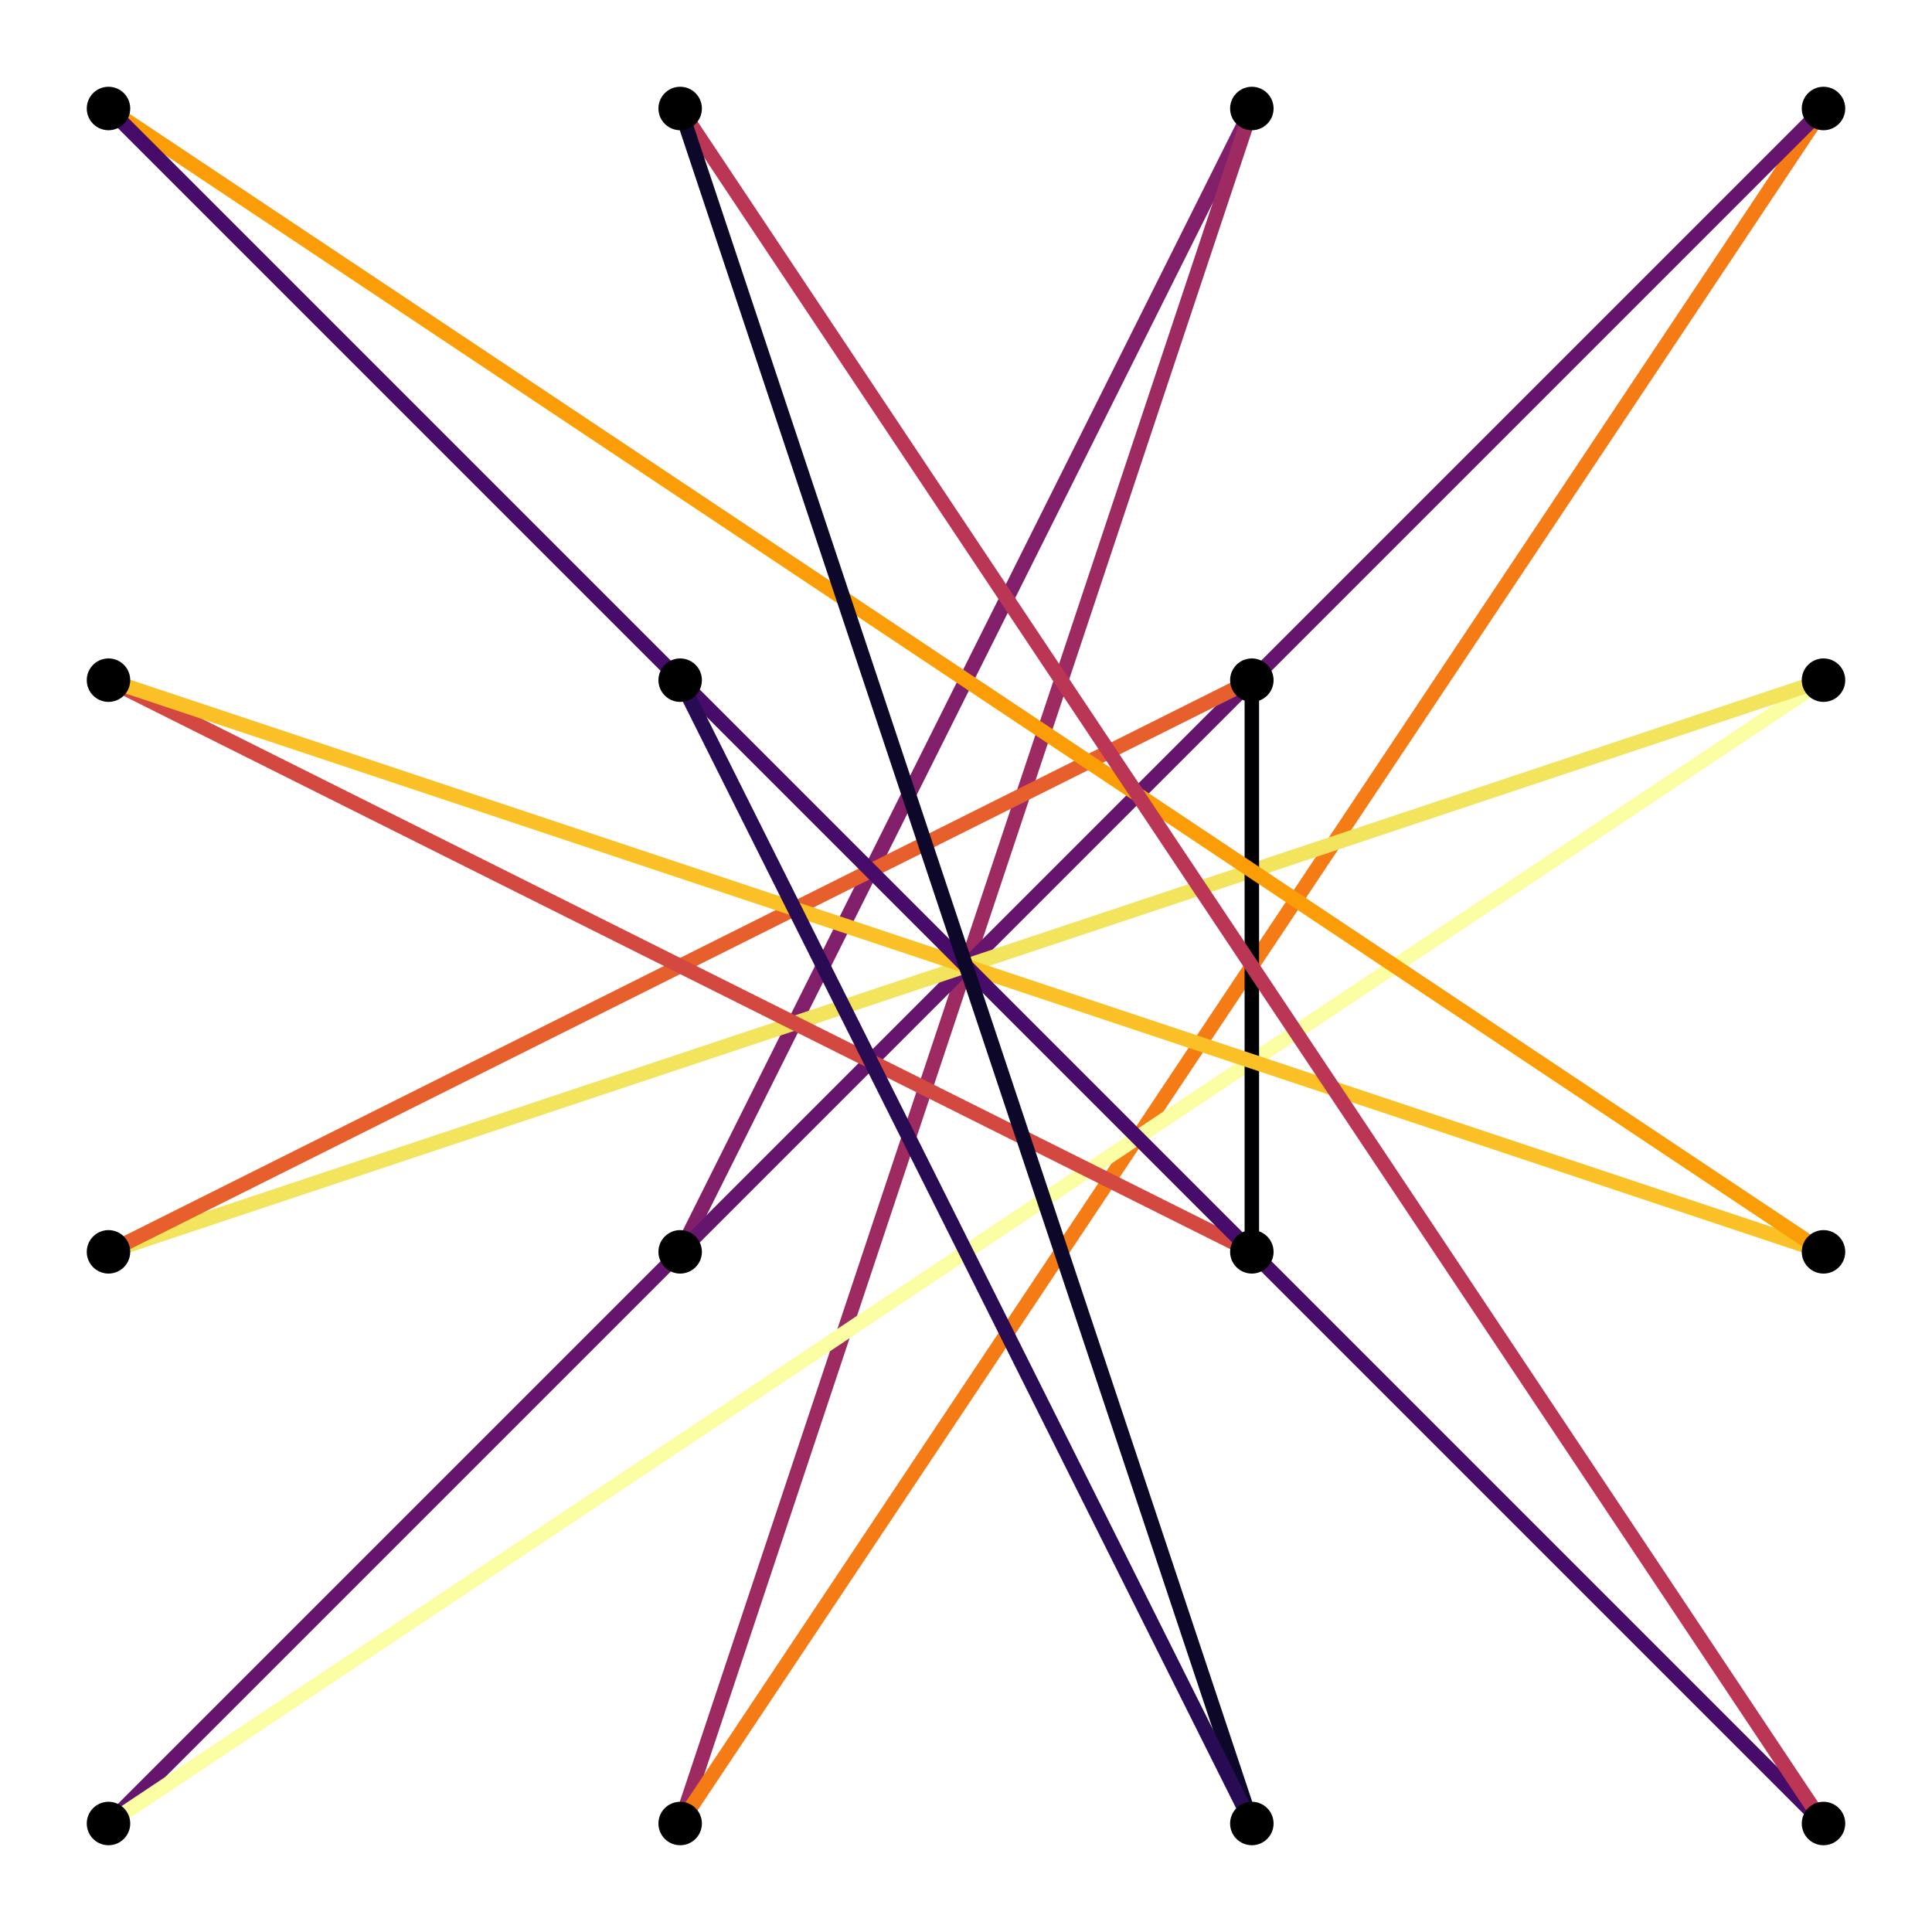
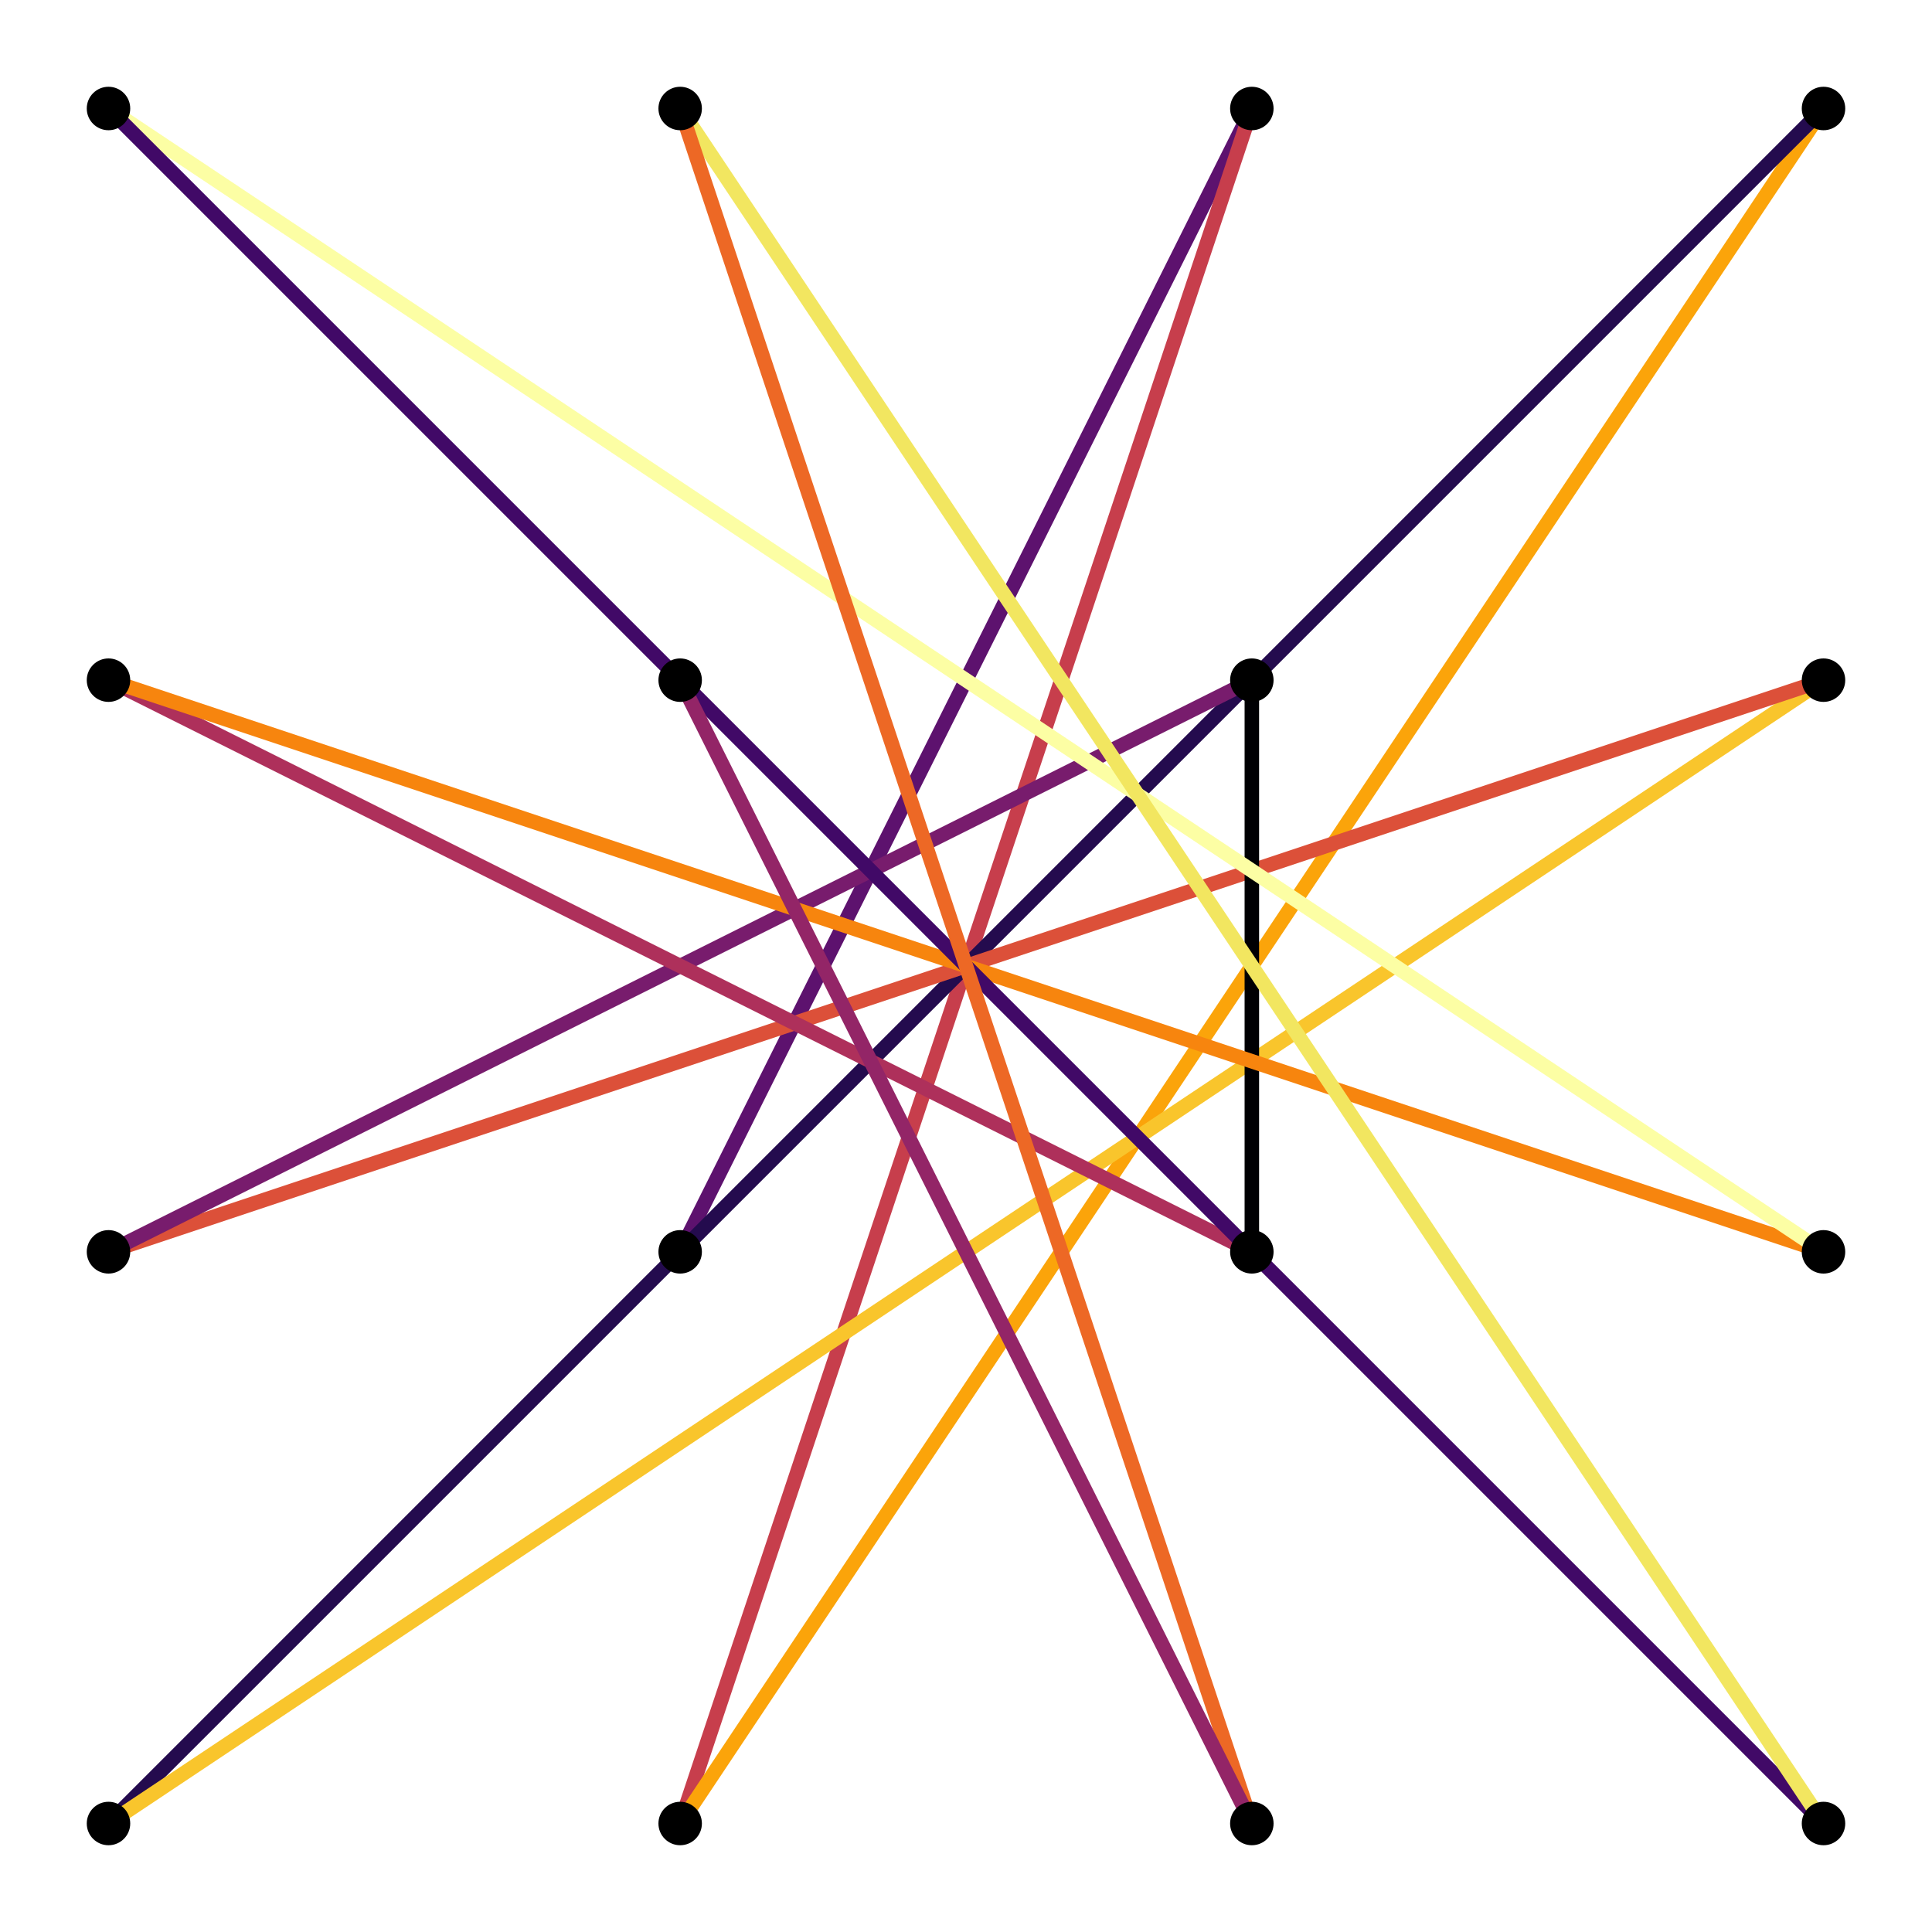
<svg xmlns="http://www.w3.org/2000/svg" width="400" height="400" viewBox="0 0 1600 1600">
  <defs>
-     <clipPath id="clip490">
+     <clipPath id="clip760">
      <rect x="0" y="0" width="1600" height="1600" />
    </clipPath>
  </defs>
-   <path clip-path="url(#clip490)" d=" M0 1600 L1600 1600 L1600 0 L0 0  Z   " fill="#ffffff" fill-rule="evenodd" fill-opacity="1" />
+   <path clip-path="url(#clip760)" d=" M0 1600 L1600 1600 L1600 0 L0 0  Z   " fill="#ffffff" fill-rule="evenodd" fill-opacity="1" />
  <defs>
-     <clipPath id="clip491">
+     <clipPath id="clip761">
      <rect x="320" y="160" width="1121" height="1121" />
    </clipPath>
  </defs>
-   <path clip-path="url(#clip490)" d=" M47.244 1552.76 L1552.76 1552.76 L1552.76 47.244 L47.244 47.244  Z   " fill="#ffffff" fill-rule="evenodd" fill-opacity="1" />
+   <path clip-path="url(#clip760)" d=" M47.244 1552.76 L1552.76 1552.76 L1552.76 47.244 L47.244 47.244  Z   " fill="#ffffff" fill-rule="evenodd" fill-opacity="1" />
  <defs>
-     <clipPath id="clip492">
+     <clipPath id="clip762">
      <rect x="47" y="47" width="1507" height="1507" />
    </clipPath>
  </defs>
-   <polyline clip-path="url(#clip492)" style="stroke:#821f6b; stroke-linecap:butt; stroke-linejoin:round; stroke-width:12; stroke-opacity:1; fill:none" points="   563.284,1036.72 1036.72,89.853    " />
-   <polyline clip-path="url(#clip492)" style="stroke:#9e2a62; stroke-linecap:butt; stroke-linejoin:round; stroke-width:12; stroke-opacity:1; fill:none" points="   1036.72,89.853 563.284,1510.15    " />
-   <polyline clip-path="url(#clip492)" style="stroke:#f57c15; stroke-linecap:butt; stroke-linejoin:round; stroke-width:12; stroke-opacity:1; fill:none" points="   563.284,1510.15 1510.15,89.853    " />
-   <polyline clip-path="url(#clip492)" style="stroke:#65156e; stroke-linecap:butt; stroke-linejoin:round; stroke-width:12; stroke-opacity:1; fill:none" points="   1510.15,89.853 89.853,1510.15    " />
-   <polyline clip-path="url(#clip492)" style="stroke:#fcfea4; stroke-linecap:butt; stroke-linejoin:round; stroke-width:12; stroke-opacity:1; fill:none" points="   89.853,1510.15 1510.15,563.284    " />
-   <polyline clip-path="url(#clip492)" style="stroke:#f2e45c; stroke-linecap:butt; stroke-linejoin:round; stroke-width:12; stroke-opacity:1; fill:none" points="   1510.15,563.284 89.853,1036.72    " />
-   <polyline clip-path="url(#clip492)" style="stroke:#e75f2c; stroke-linecap:butt; stroke-linejoin:round; stroke-width:12; stroke-opacity:1; fill:none" points="   89.853,1036.72 1036.72,563.284    " />
-   <polyline clip-path="url(#clip492)" style="stroke:#000003; stroke-linecap:butt; stroke-linejoin:round; stroke-width:12; stroke-opacity:1; fill:none" points="   1036.72,563.284 1036.72,1036.72    " />
-   <polyline clip-path="url(#clip492)" style="stroke:#d34841; stroke-linecap:butt; stroke-linejoin:round; stroke-width:12; stroke-opacity:1; fill:none" points="   1036.72,1036.72 89.853,563.284    " />
-   <polyline clip-path="url(#clip492)" style="stroke:#fac026; stroke-linecap:butt; stroke-linejoin:round; stroke-width:12; stroke-opacity:1; fill:none" points="   89.853,563.284 1510.15,1036.72    " />
-   <polyline clip-path="url(#clip492)" style="stroke:#fb9d06; stroke-linecap:butt; stroke-linejoin:round; stroke-width:12; stroke-opacity:1; fill:none" points="   1510.15,1036.72 89.853,89.853    " />
-   <polyline clip-path="url(#clip492)" style="stroke:#470b6a; stroke-linecap:butt; stroke-linejoin:round; stroke-width:12; stroke-opacity:1; fill:none" points="   89.853,89.853 1510.15,1510.15    " />
-   <polyline clip-path="url(#clip492)" style="stroke:#ba3654; stroke-linecap:butt; stroke-linejoin:round; stroke-width:12; stroke-opacity:1; fill:none" points="   1510.15,1510.15 563.284,89.853    " />
-   <polyline clip-path="url(#clip492)" style="stroke:#0d0829; stroke-linecap:butt; stroke-linejoin:round; stroke-width:12; stroke-opacity:1; fill:none" points="   563.284,89.853 1036.72,1510.15    " />
-   <polyline clip-path="url(#clip492)" style="stroke:#280b53; stroke-linecap:butt; stroke-linejoin:round; stroke-width:12; stroke-opacity:1; fill:none" points="   1036.72,1510.15 563.284,563.284    " />
-   <circle clip-path="url(#clip492)" cx="89.853" cy="1510.15" r="18" fill="#000000" fill-rule="evenodd" fill-opacity="1" stroke="none" />
-   <circle clip-path="url(#clip492)" cx="89.853" cy="1036.72" r="18" fill="#000000" fill-rule="evenodd" fill-opacity="1" stroke="none" />
-   <circle clip-path="url(#clip492)" cx="89.853" cy="563.284" r="18" fill="#000000" fill-rule="evenodd" fill-opacity="1" stroke="none" />
-   <circle clip-path="url(#clip492)" cx="89.853" cy="89.853" r="18" fill="#000000" fill-rule="evenodd" fill-opacity="1" stroke="none" />
-   <circle clip-path="url(#clip492)" cx="563.284" cy="1510.15" r="18" fill="#000000" fill-rule="evenodd" fill-opacity="1" stroke="none" />
-   <circle clip-path="url(#clip492)" cx="563.284" cy="1036.72" r="18" fill="#000000" fill-rule="evenodd" fill-opacity="1" stroke="none" />
-   <circle clip-path="url(#clip492)" cx="563.284" cy="563.284" r="18" fill="#000000" fill-rule="evenodd" fill-opacity="1" stroke="none" />
-   <circle clip-path="url(#clip492)" cx="563.284" cy="89.853" r="18" fill="#000000" fill-rule="evenodd" fill-opacity="1" stroke="none" />
-   <circle clip-path="url(#clip492)" cx="1036.72" cy="1510.15" r="18" fill="#000000" fill-rule="evenodd" fill-opacity="1" stroke="none" />
-   <circle clip-path="url(#clip492)" cx="1036.72" cy="1036.72" r="18" fill="#000000" fill-rule="evenodd" fill-opacity="1" stroke="none" />
-   <circle clip-path="url(#clip492)" cx="1036.72" cy="563.284" r="18" fill="#000000" fill-rule="evenodd" fill-opacity="1" stroke="none" />
-   <circle clip-path="url(#clip492)" cx="1036.72" cy="89.853" r="18" fill="#000000" fill-rule="evenodd" fill-opacity="1" stroke="none" />
-   <circle clip-path="url(#clip492)" cx="1510.15" cy="1510.15" r="18" fill="#000000" fill-rule="evenodd" fill-opacity="1" stroke="none" />
-   <circle clip-path="url(#clip492)" cx="1510.15" cy="1036.72" r="18" fill="#000000" fill-rule="evenodd" fill-opacity="1" stroke="none" />
-   <circle clip-path="url(#clip492)" cx="1510.15" cy="563.284" r="18" fill="#000000" fill-rule="evenodd" fill-opacity="1" stroke="none" />
-   <circle clip-path="url(#clip492)" cx="1510.15" cy="89.853" r="18" fill="#000000" fill-rule="evenodd" fill-opacity="1" stroke="none" />
+   <polyline clip-path="url(#clip762)" style="stroke:#5d126e; stroke-linecap:butt; stroke-linejoin:round; stroke-width:12; stroke-opacity:1; fill:none" points="   563.284,1036.72 1036.72,89.853    " />
+   <polyline clip-path="url(#clip762)" style="stroke:#c73e4c; stroke-linecap:butt; stroke-linejoin:round; stroke-width:12; stroke-opacity:1; fill:none" points="   1036.72,89.853 563.284,1510.15    " />
+   <polyline clip-path="url(#clip762)" style="stroke:#fba40a; stroke-linecap:butt; stroke-linejoin:round; stroke-width:12; stroke-opacity:1; fill:none" points="   563.284,1510.15 1510.15,89.853    " />
+   <polyline clip-path="url(#clip762)" style="stroke:#240b4e; stroke-linecap:butt; stroke-linejoin:round; stroke-width:12; stroke-opacity:1; fill:none" points="   1510.15,89.853 89.853,1510.15    " />
+   <polyline clip-path="url(#clip762)" style="stroke:#f9c52c; stroke-linecap:butt; stroke-linejoin:round; stroke-width:12; stroke-opacity:1; fill:none" points="   89.853,1510.15 1510.15,563.284    " />
+   <polyline clip-path="url(#clip762)" style="stroke:#dc5039; stroke-linecap:butt; stroke-linejoin:round; stroke-width:12; stroke-opacity:1; fill:none" points="   1510.15,563.284 89.853,1036.72    " />
+   <polyline clip-path="url(#clip762)" style="stroke:#781c6d; stroke-linecap:butt; stroke-linejoin:round; stroke-width:12; stroke-opacity:1; fill:none" points="   89.853,1036.72 1036.72,563.284    " />
+   <polyline clip-path="url(#clip762)" style="stroke:#000003; stroke-linecap:butt; stroke-linejoin:round; stroke-width:12; stroke-opacity:1; fill:none" points="   1036.72,563.284 1036.72,1036.72    " />
+   <polyline clip-path="url(#clip762)" style="stroke:#ae305b; stroke-linecap:butt; stroke-linejoin:round; stroke-width:12; stroke-opacity:1; fill:none" points="   1036.72,1036.72 89.853,563.284    " />
+   <polyline clip-path="url(#clip762)" style="stroke:#f7850e; stroke-linecap:butt; stroke-linejoin:round; stroke-width:12; stroke-opacity:1; fill:none" points="   89.853,563.284 1510.15,1036.72    " />
+   <polyline clip-path="url(#clip762)" style="stroke:#fcfea4; stroke-linecap:butt; stroke-linejoin:round; stroke-width:12; stroke-opacity:1; fill:none" points="   1510.15,1036.72 89.853,89.853    " />
+   <polyline clip-path="url(#clip762)" style="stroke:#410967; stroke-linecap:butt; stroke-linejoin:round; stroke-width:12; stroke-opacity:1; fill:none" points="   89.853,89.853 1510.15,1510.15    " />
+   <polyline clip-path="url(#clip762)" style="stroke:#f2e660; stroke-linecap:butt; stroke-linejoin:round; stroke-width:12; stroke-opacity:1; fill:none" points="   1510.15,1510.15 563.284,89.853    " />
+   <polyline clip-path="url(#clip762)" style="stroke:#ed6825; stroke-linecap:butt; stroke-linejoin:round; stroke-width:12; stroke-opacity:1; fill:none" points="   563.284,89.853 1036.72,1510.15    " />
+   <polyline clip-path="url(#clip762)" style="stroke:#932567; stroke-linecap:butt; stroke-linejoin:round; stroke-width:12; stroke-opacity:1; fill:none" points="   1036.72,1510.15 563.284,563.284    " />
+   <circle clip-path="url(#clip762)" cx="89.853" cy="1510.15" r="18" fill="#000000" fill-rule="evenodd" fill-opacity="1" stroke="none" />
+   <circle clip-path="url(#clip762)" cx="89.853" cy="1036.72" r="18" fill="#000000" fill-rule="evenodd" fill-opacity="1" stroke="none" />
+   <circle clip-path="url(#clip762)" cx="89.853" cy="563.284" r="18" fill="#000000" fill-rule="evenodd" fill-opacity="1" stroke="none" />
+   <circle clip-path="url(#clip762)" cx="89.853" cy="89.853" r="18" fill="#000000" fill-rule="evenodd" fill-opacity="1" stroke="none" />
+   <circle clip-path="url(#clip762)" cx="563.284" cy="1510.15" r="18" fill="#000000" fill-rule="evenodd" fill-opacity="1" stroke="none" />
+   <circle clip-path="url(#clip762)" cx="563.284" cy="1036.72" r="18" fill="#000000" fill-rule="evenodd" fill-opacity="1" stroke="none" />
+   <circle clip-path="url(#clip762)" cx="563.284" cy="563.284" r="18" fill="#000000" fill-rule="evenodd" fill-opacity="1" stroke="none" />
+   <circle clip-path="url(#clip762)" cx="563.284" cy="89.853" r="18" fill="#000000" fill-rule="evenodd" fill-opacity="1" stroke="none" />
+   <circle clip-path="url(#clip762)" cx="1036.72" cy="1510.15" r="18" fill="#000000" fill-rule="evenodd" fill-opacity="1" stroke="none" />
+   <circle clip-path="url(#clip762)" cx="1036.72" cy="1036.72" r="18" fill="#000000" fill-rule="evenodd" fill-opacity="1" stroke="none" />
+   <circle clip-path="url(#clip762)" cx="1036.72" cy="563.284" r="18" fill="#000000" fill-rule="evenodd" fill-opacity="1" stroke="none" />
+   <circle clip-path="url(#clip762)" cx="1036.72" cy="89.853" r="18" fill="#000000" fill-rule="evenodd" fill-opacity="1" stroke="none" />
+   <circle clip-path="url(#clip762)" cx="1510.15" cy="1510.15" r="18" fill="#000000" fill-rule="evenodd" fill-opacity="1" stroke="none" />
+   <circle clip-path="url(#clip762)" cx="1510.15" cy="1036.72" r="18" fill="#000000" fill-rule="evenodd" fill-opacity="1" stroke="none" />
+   <circle clip-path="url(#clip762)" cx="1510.15" cy="563.284" r="18" fill="#000000" fill-rule="evenodd" fill-opacity="1" stroke="none" />
+   <circle clip-path="url(#clip762)" cx="1510.15" cy="89.853" r="18" fill="#000000" fill-rule="evenodd" fill-opacity="1" stroke="none" />
</svg>
